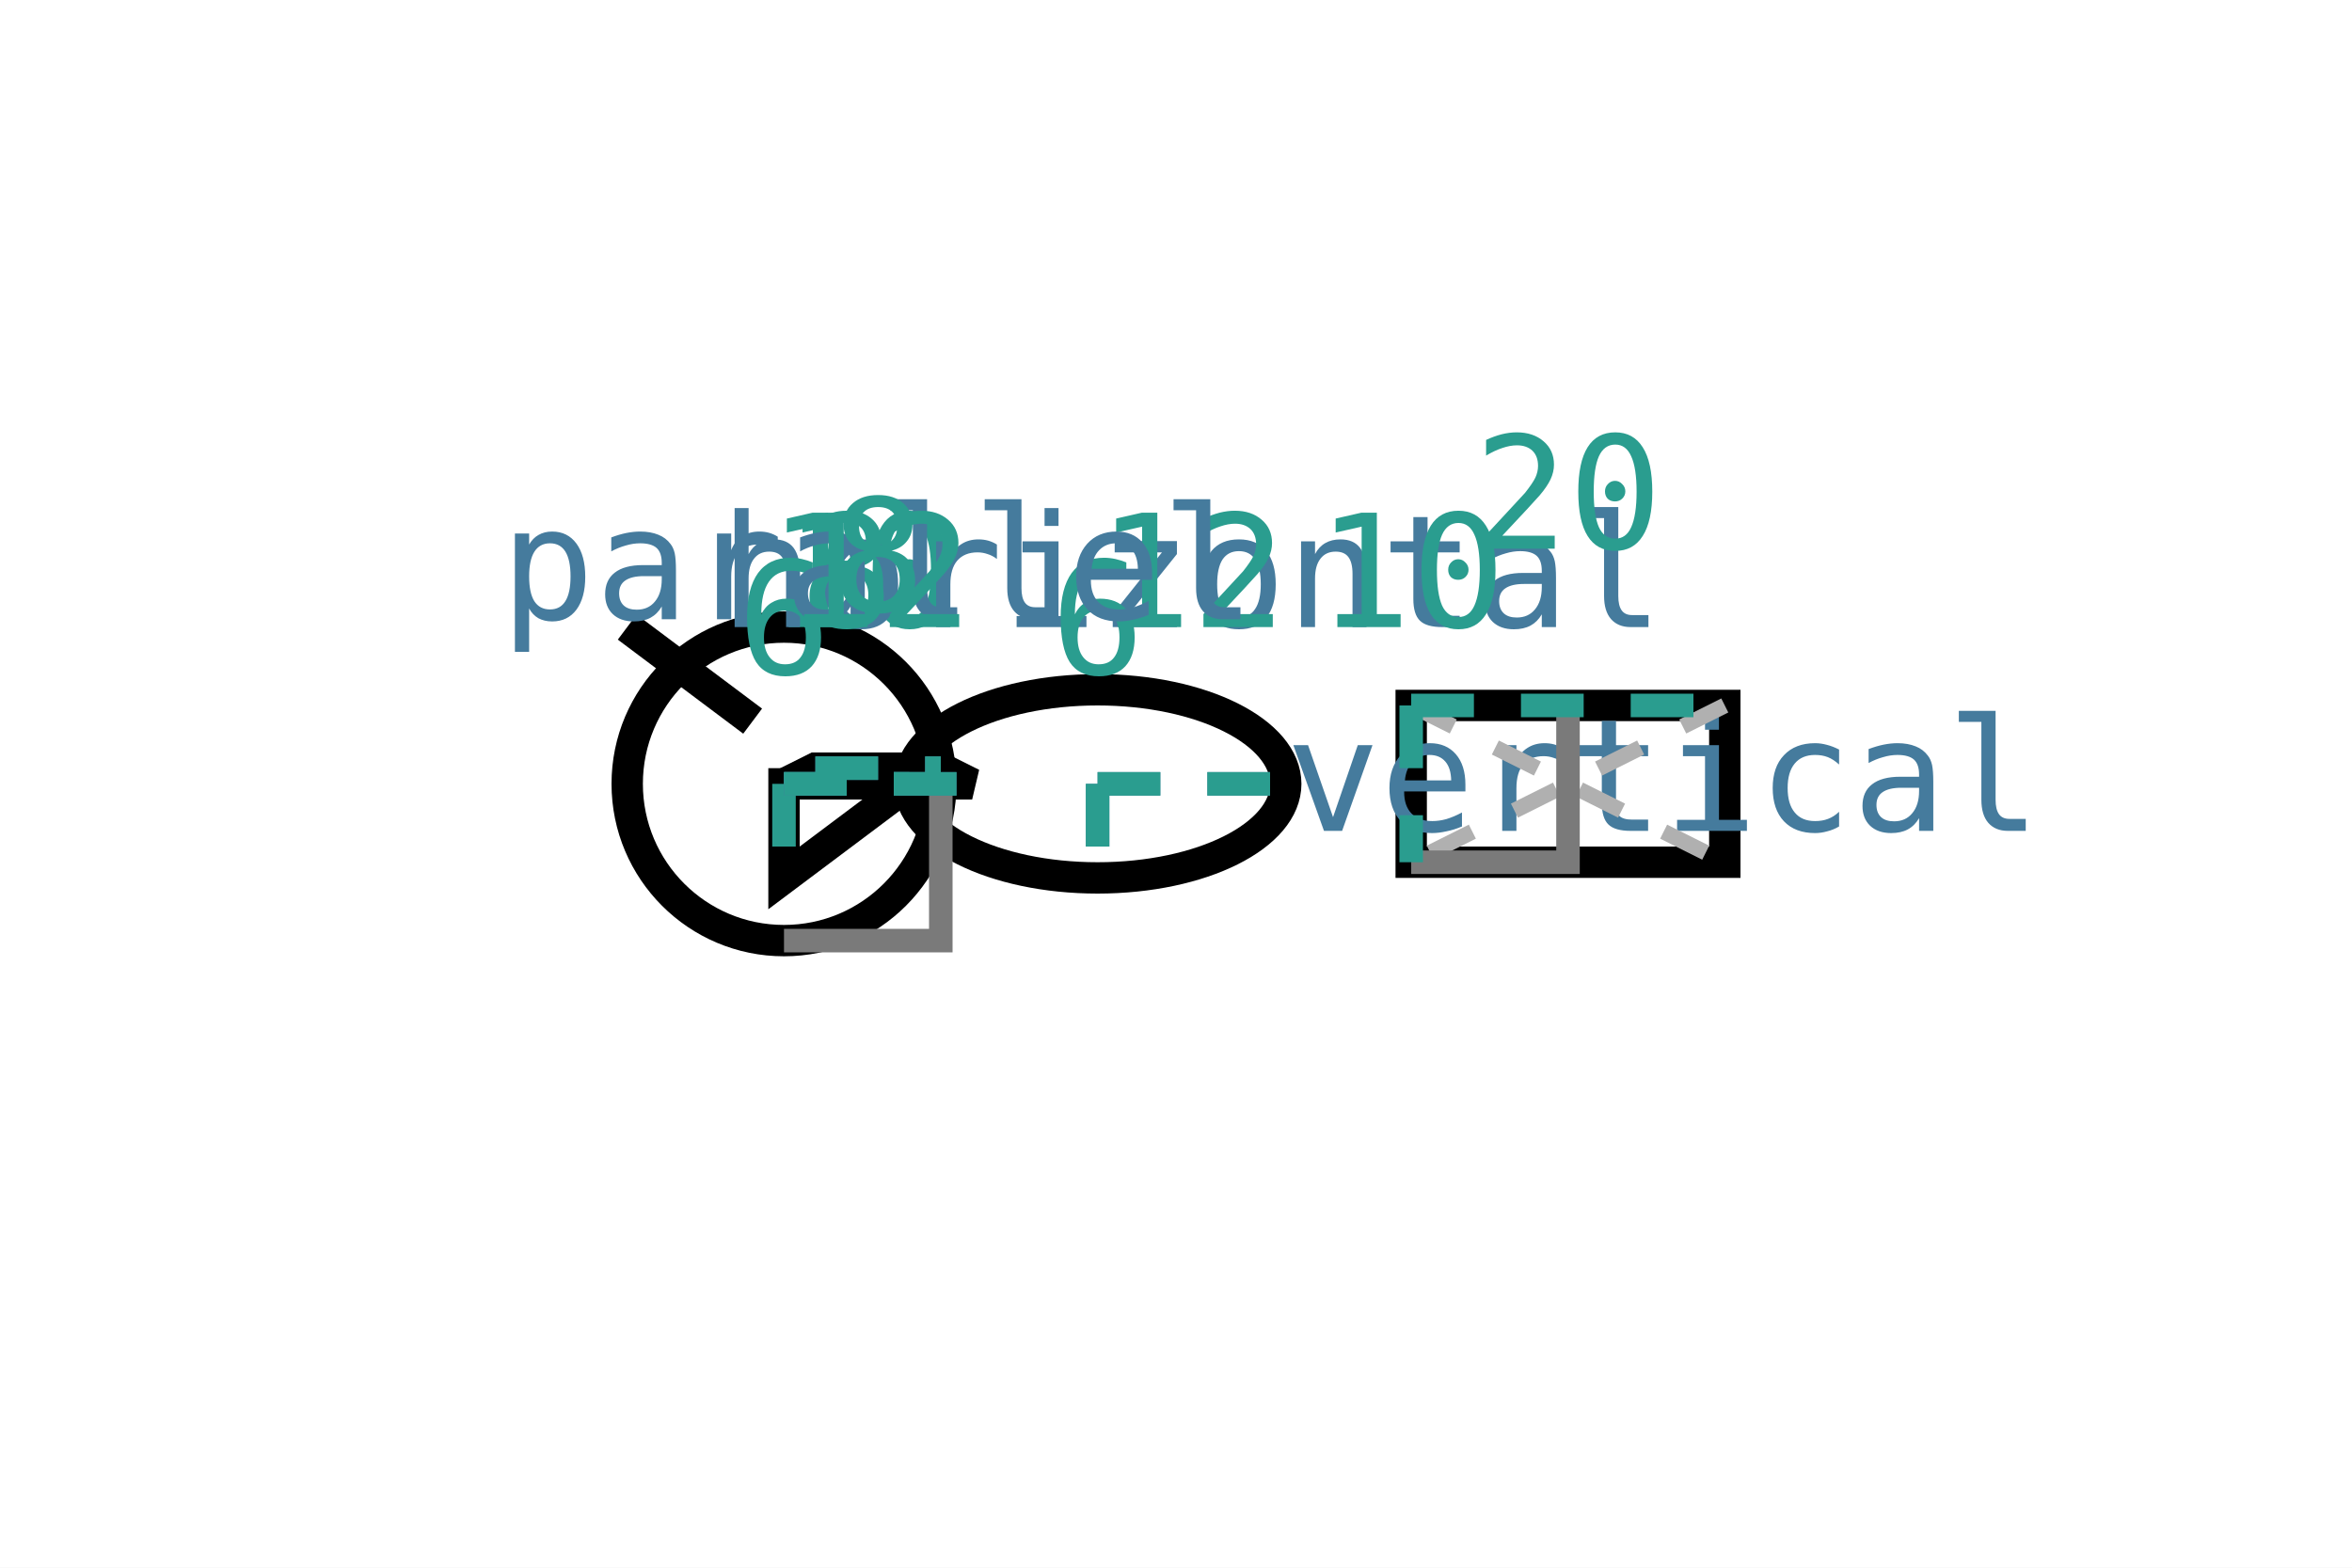
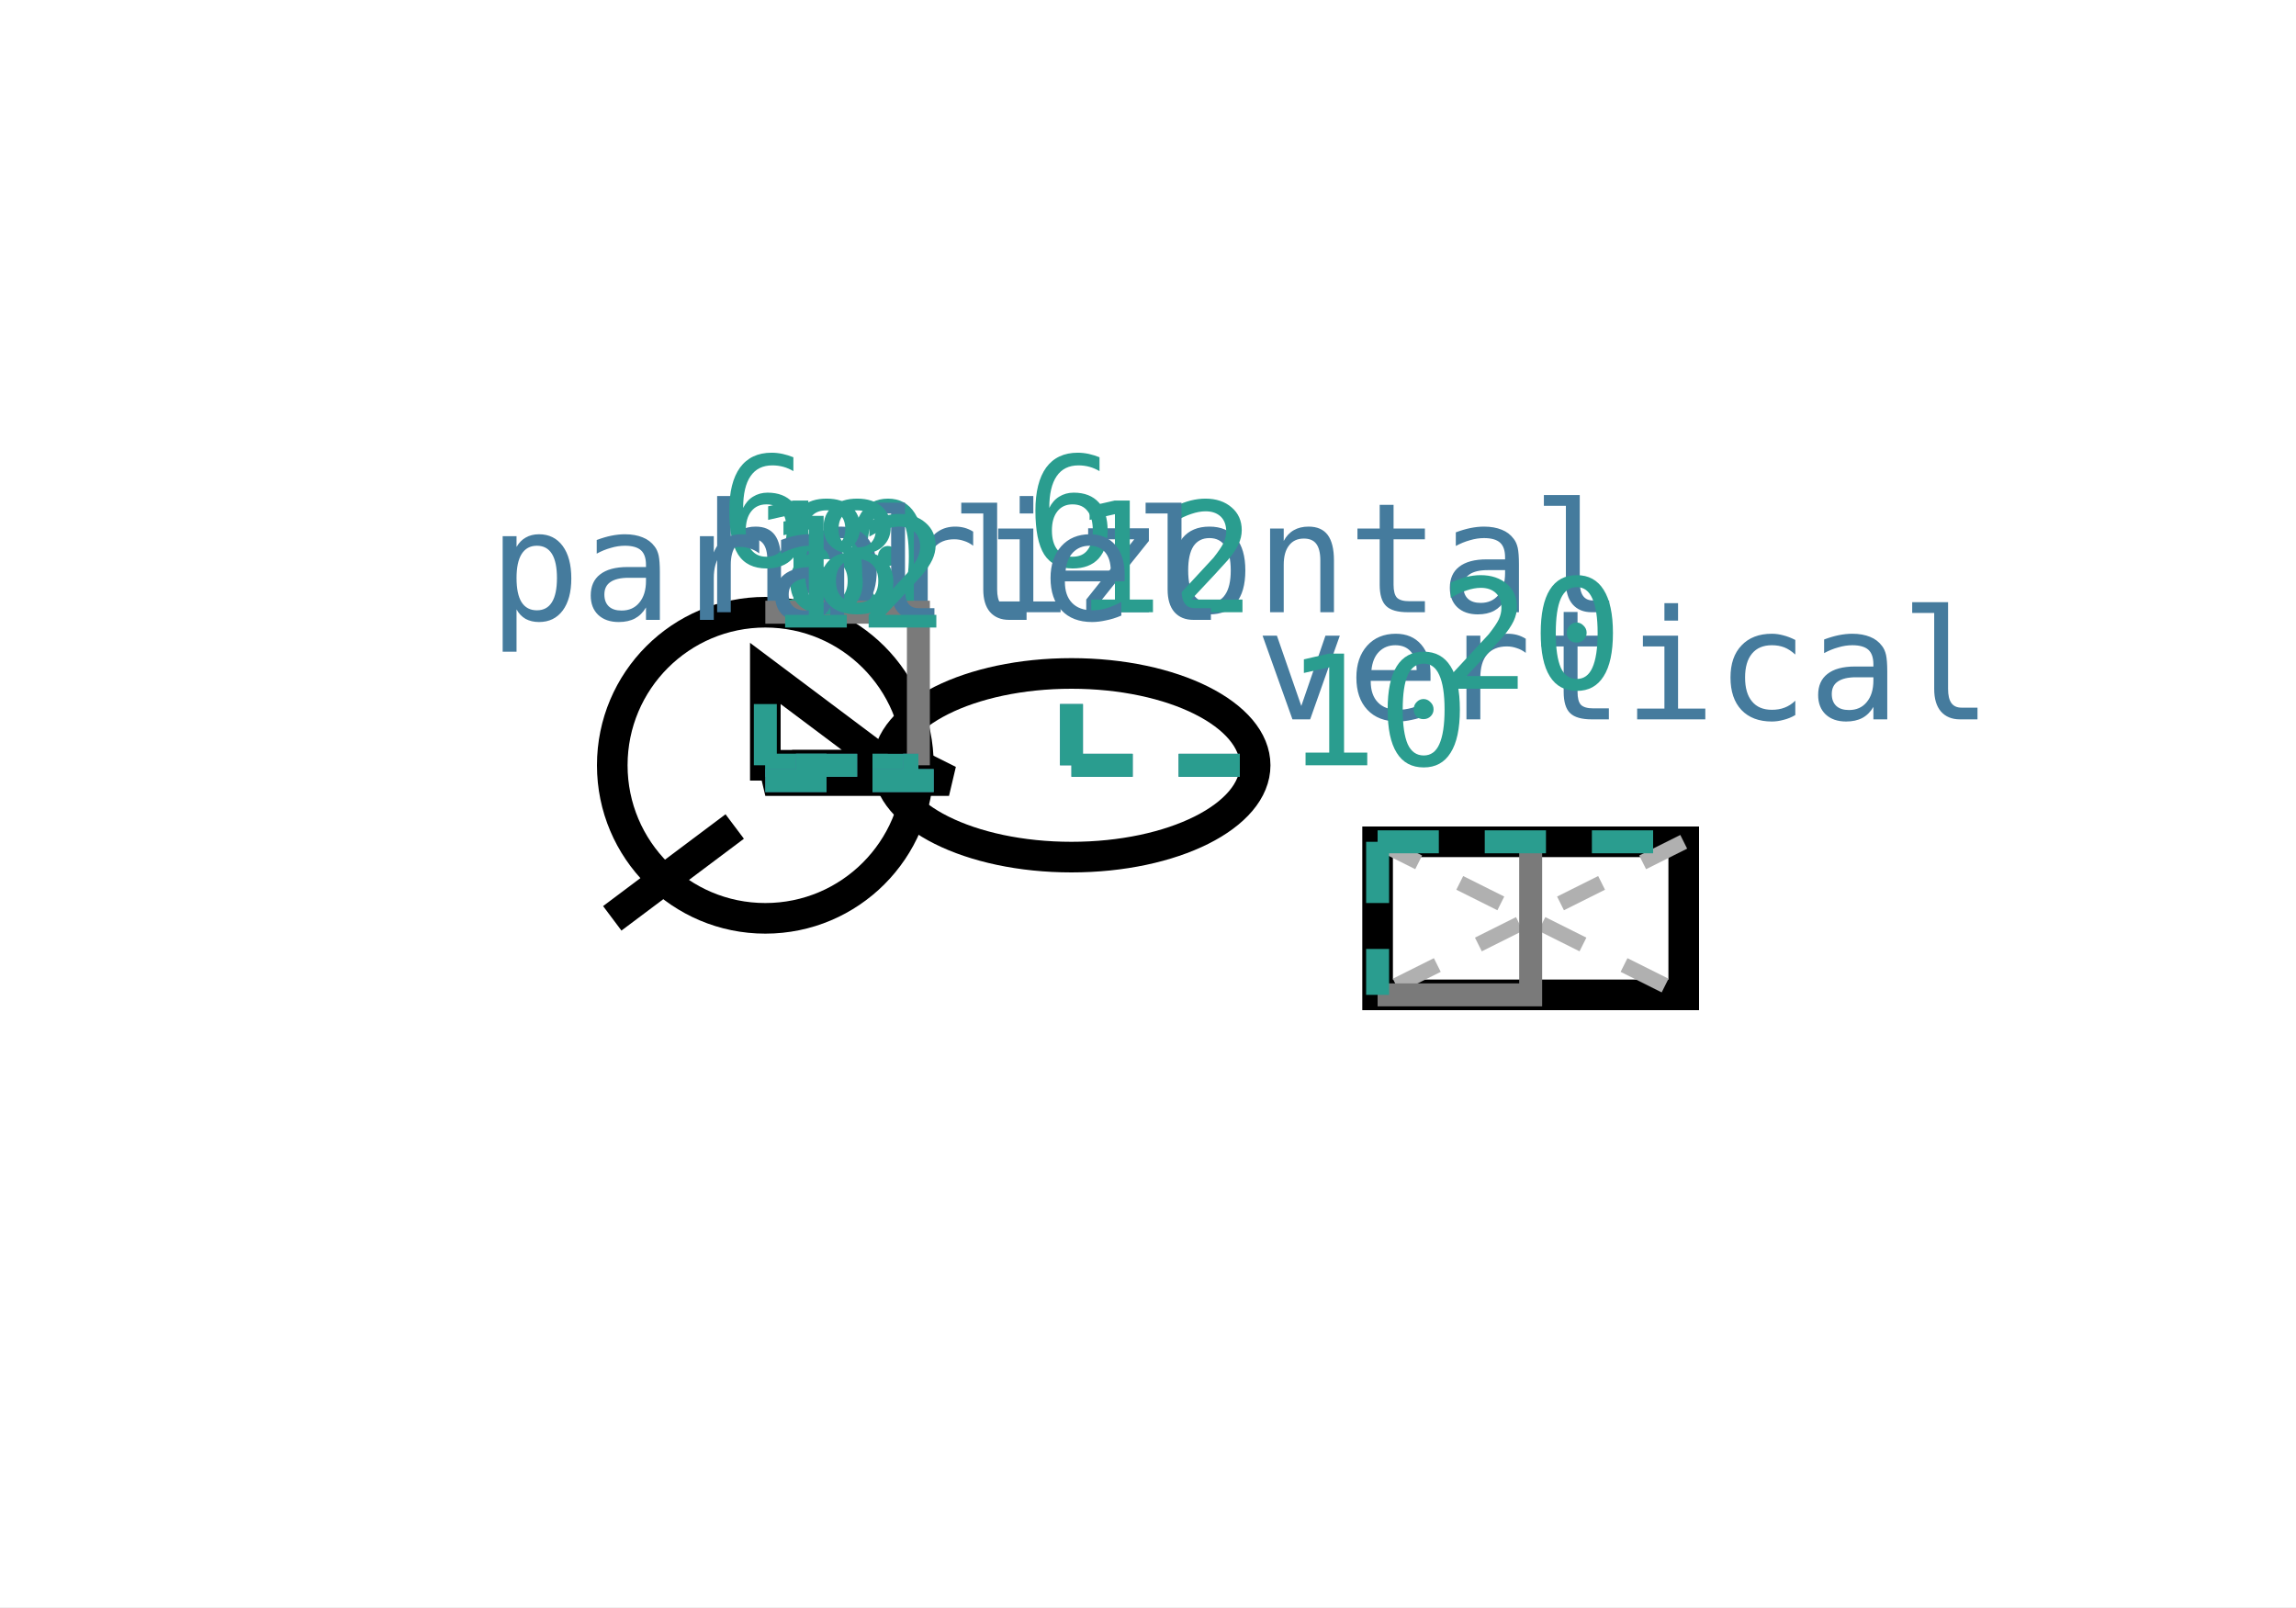
- <svg xmlns="http://www.w3.org/2000/svg" width="150" height="100" viewBox="0 0 150 100">
-   <rect x="0" y="0" width="150" height="100" fill="white" />
+ <svg xmlns="http://www.w3.org/2000/svg" width="150" height="105" viewBox="0 0 150 105">
+   <rect x="0" y="0" width="150" height="105" fill="white" />
  <g fill="none" stroke="black" stroke-width="2">
    <circle cx="50" cy="50" r="10" />
    <ellipse cx="70" cy="50" rx="12" ry="6" />
-     <polygon points="90,45 110,45 110,55 90,55" />
-     <polygon points="50,50 58,50 50,56" />
-     <polygon points="50,50 62,50 60,49 52,49" />
-     <line x1="40" y1="40" x2="48" y2="46" />
+     <polygon points="90,55 110,55 110,65 90,65" />
+     <polygon points="50,50 58,50 50,44" />
+     <polygon points="50,51 62,51 60,50 52,50" />
+     <line x1="40" y1="60" x2="48" y2="54" />
  </g>
  <line x1="50" y1="50" x2="60" y2="50" stroke="#2a9d8f" stroke-width="1.5" stroke-dasharray="4 3" />
  <text x="55" y="40" fill="#2a9d8f" font-family="ui-monospace, Menlo, Consolas, monospace" font-size="10" text-anchor="middle">10</text>
  <line x1="70" y1="50" x2="82" y2="50" stroke="#457b9d" stroke-width="1.5" stroke-dasharray="4 3" />
  <text x="76" y="40" fill="#457b9d" font-family="ui-monospace, Menlo, Consolas, monospace" font-size="10" text-anchor="middle">horizontal</text>
-   <line x1="70" y1="50" x2="70" y2="56" stroke="#457b9d" stroke-width="1.5" stroke-dasharray="4 3" />
-   <text x="82" y="53" fill="#457b9d" font-family="ui-monospace, Menlo, Consolas, monospace" font-size="10">vertical</text>
+   <line x1="70" y1="50" x2="70" y2="44" stroke="#457b9d" stroke-width="1.5" stroke-dasharray="4 3" />
+   <text x="82" y="47" fill="#457b9d" font-family="ui-monospace, Menlo, Consolas, monospace" font-size="10">vertical</text>
  <line x1="70" y1="50" x2="82" y2="50" stroke="#2a9d8f" stroke-width="1.5" stroke-dasharray="4 3" />
  <text x="76" y="40" fill="#2a9d8f" font-family="ui-monospace, Menlo, Consolas, monospace" font-size="10" text-anchor="middle">12</text>
-   <line x1="70" y1="50" x2="70" y2="56" stroke="#2a9d8f" stroke-width="1.5" stroke-dasharray="4 3" />
-   <text x="70" y="43" fill="#2a9d8f" font-family="ui-monospace, Menlo, Consolas, monospace" font-size="10" text-anchor="middle">6</text>
-   <line x1="90" y1="45" x2="110" y2="55" stroke="#b0b0b0" stroke-width="1" stroke-dasharray="3 3" />
-   <line x1="110" y1="45" x2="90" y2="55" stroke="#b0b0b0" stroke-width="1" stroke-dasharray="3 3" />
-   <polyline points="100,45 100,55 90,55" fill="none" stroke="#7a7a7a" stroke-width="1.5" />
-   <line x1="90" y1="45" x2="110" y2="45" stroke="#2a9d8f" stroke-width="1.5" stroke-dasharray="4 3" />
-   <text x="100" y="35" fill="#2a9d8f" font-family="ui-monospace, Menlo, Consolas, monospace" font-size="10" text-anchor="middle">20</text>
-   <line x1="90" y1="45" x2="90" y2="55" stroke="#2a9d8f" stroke-width="1.5" stroke-dasharray="4 3" />
-   <text x="90" y="40" fill="#2a9d8f" font-family="ui-monospace, Menlo, Consolas, monospace" font-size="10" text-anchor="middle">10</text>
-   <polyline points="60,50 60,60 50,60" fill="none" stroke="#7a7a7a" stroke-width="1.5" />
+   <line x1="70" y1="50" x2="70" y2="44" stroke="#2a9d8f" stroke-width="1.5" stroke-dasharray="4 3" />
+   <text x="70" y="37" fill="#2a9d8f" font-family="ui-monospace, Menlo, Consolas, monospace" font-size="10" text-anchor="middle">6</text>
+   <line x1="90" y1="55" x2="110" y2="65" stroke="#b0b0b0" stroke-width="1" stroke-dasharray="3 3" />
+   <line x1="110" y1="55" x2="90" y2="65" stroke="#b0b0b0" stroke-width="1" stroke-dasharray="3 3" />
+   <polyline points="100,55 100,65 90,65" fill="none" stroke="#7a7a7a" stroke-width="1.5" />
+   <line x1="90" y1="55" x2="110" y2="55" stroke="#2a9d8f" stroke-width="1.5" stroke-dasharray="4 3" />
+   <text x="100" y="45" fill="#2a9d8f" font-family="ui-monospace, Menlo, Consolas, monospace" font-size="10" text-anchor="middle">20</text>
+   <line x1="90" y1="55" x2="90" y2="65" stroke="#2a9d8f" stroke-width="1.5" stroke-dasharray="4 3" />
+   <text x="90" y="50" fill="#2a9d8f" font-family="ui-monospace, Menlo, Consolas, monospace" font-size="10" text-anchor="middle">10</text>
+   <polyline points="60,50 60,40 50,40" fill="none" stroke="#7a7a7a" stroke-width="1.5" />
  <line x1="50" y1="50" x2="58" y2="50" stroke="#2a9d8f" stroke-width="1.5" stroke-dasharray="4 3" />
  <text x="54" y="40" fill="#2a9d8f" font-family="ui-monospace, Menlo, Consolas, monospace" font-size="10" text-anchor="middle">8</text>
-   <line x1="50" y1="50" x2="50" y2="56" stroke="#2a9d8f" stroke-width="1.5" stroke-dasharray="4 3" />
-   <text x="50" y="43" fill="#2a9d8f" font-family="ui-monospace, Menlo, Consolas, monospace" font-size="10" text-anchor="middle">6</text>
-   <line x1="50" y1="50" x2="62" y2="50" stroke="#457b9d" stroke-width="1.5" stroke-dasharray="4 3" />
-   <line x1="52" y1="49" x2="60" y2="49" stroke="#457b9d" stroke-width="1.5" stroke-dasharray="4 3" />
-   <text x="56" y="39.5" fill="#457b9d" font-family="ui-monospace, Menlo, Consolas, monospace" font-size="10" text-anchor="middle">parallel</text>
-   <line x1="50" y1="50" x2="62" y2="50" stroke="#2a9d8f" stroke-width="1.5" stroke-dasharray="4 3" />
-   <text x="56" y="40" fill="#2a9d8f" font-family="ui-monospace, Menlo, Consolas, monospace" font-size="10" text-anchor="middle">12</text>
-   <line x1="52" y1="49" x2="60" y2="49" stroke="#2a9d8f" stroke-width="1.5" stroke-dasharray="4 3" />
-   <text x="56" y="39" fill="#2a9d8f" font-family="ui-monospace, Menlo, Consolas, monospace" font-size="10" text-anchor="middle">8</text>
+   <line x1="50" y1="50" x2="50" y2="44" stroke="#2a9d8f" stroke-width="1.5" stroke-dasharray="4 3" />
+   <text x="50" y="37" fill="#2a9d8f" font-family="ui-monospace, Menlo, Consolas, monospace" font-size="10" text-anchor="middle">6</text>
+   <line x1="50" y1="51" x2="62" y2="51" stroke="#457b9d" stroke-width="1.5" stroke-dasharray="4 3" />
+   <line x1="52" y1="50" x2="60" y2="50" stroke="#457b9d" stroke-width="1.5" stroke-dasharray="4 3" />
+   <text x="56" y="40.5" fill="#457b9d" font-family="ui-monospace, Menlo, Consolas, monospace" font-size="10" text-anchor="middle">parallel</text>
+   <line x1="50" y1="51" x2="62" y2="51" stroke="#2a9d8f" stroke-width="1.5" stroke-dasharray="4 3" />
+   <text x="56" y="41" fill="#2a9d8f" font-family="ui-monospace, Menlo, Consolas, monospace" font-size="10" text-anchor="middle">12</text>
+   <line x1="52" y1="50" x2="60" y2="50" stroke="#2a9d8f" stroke-width="1.5" stroke-dasharray="4 3" />
+   <text x="56" y="40" fill="#2a9d8f" font-family="ui-monospace, Menlo, Consolas, monospace" font-size="10" text-anchor="middle">8</text>
</svg>
